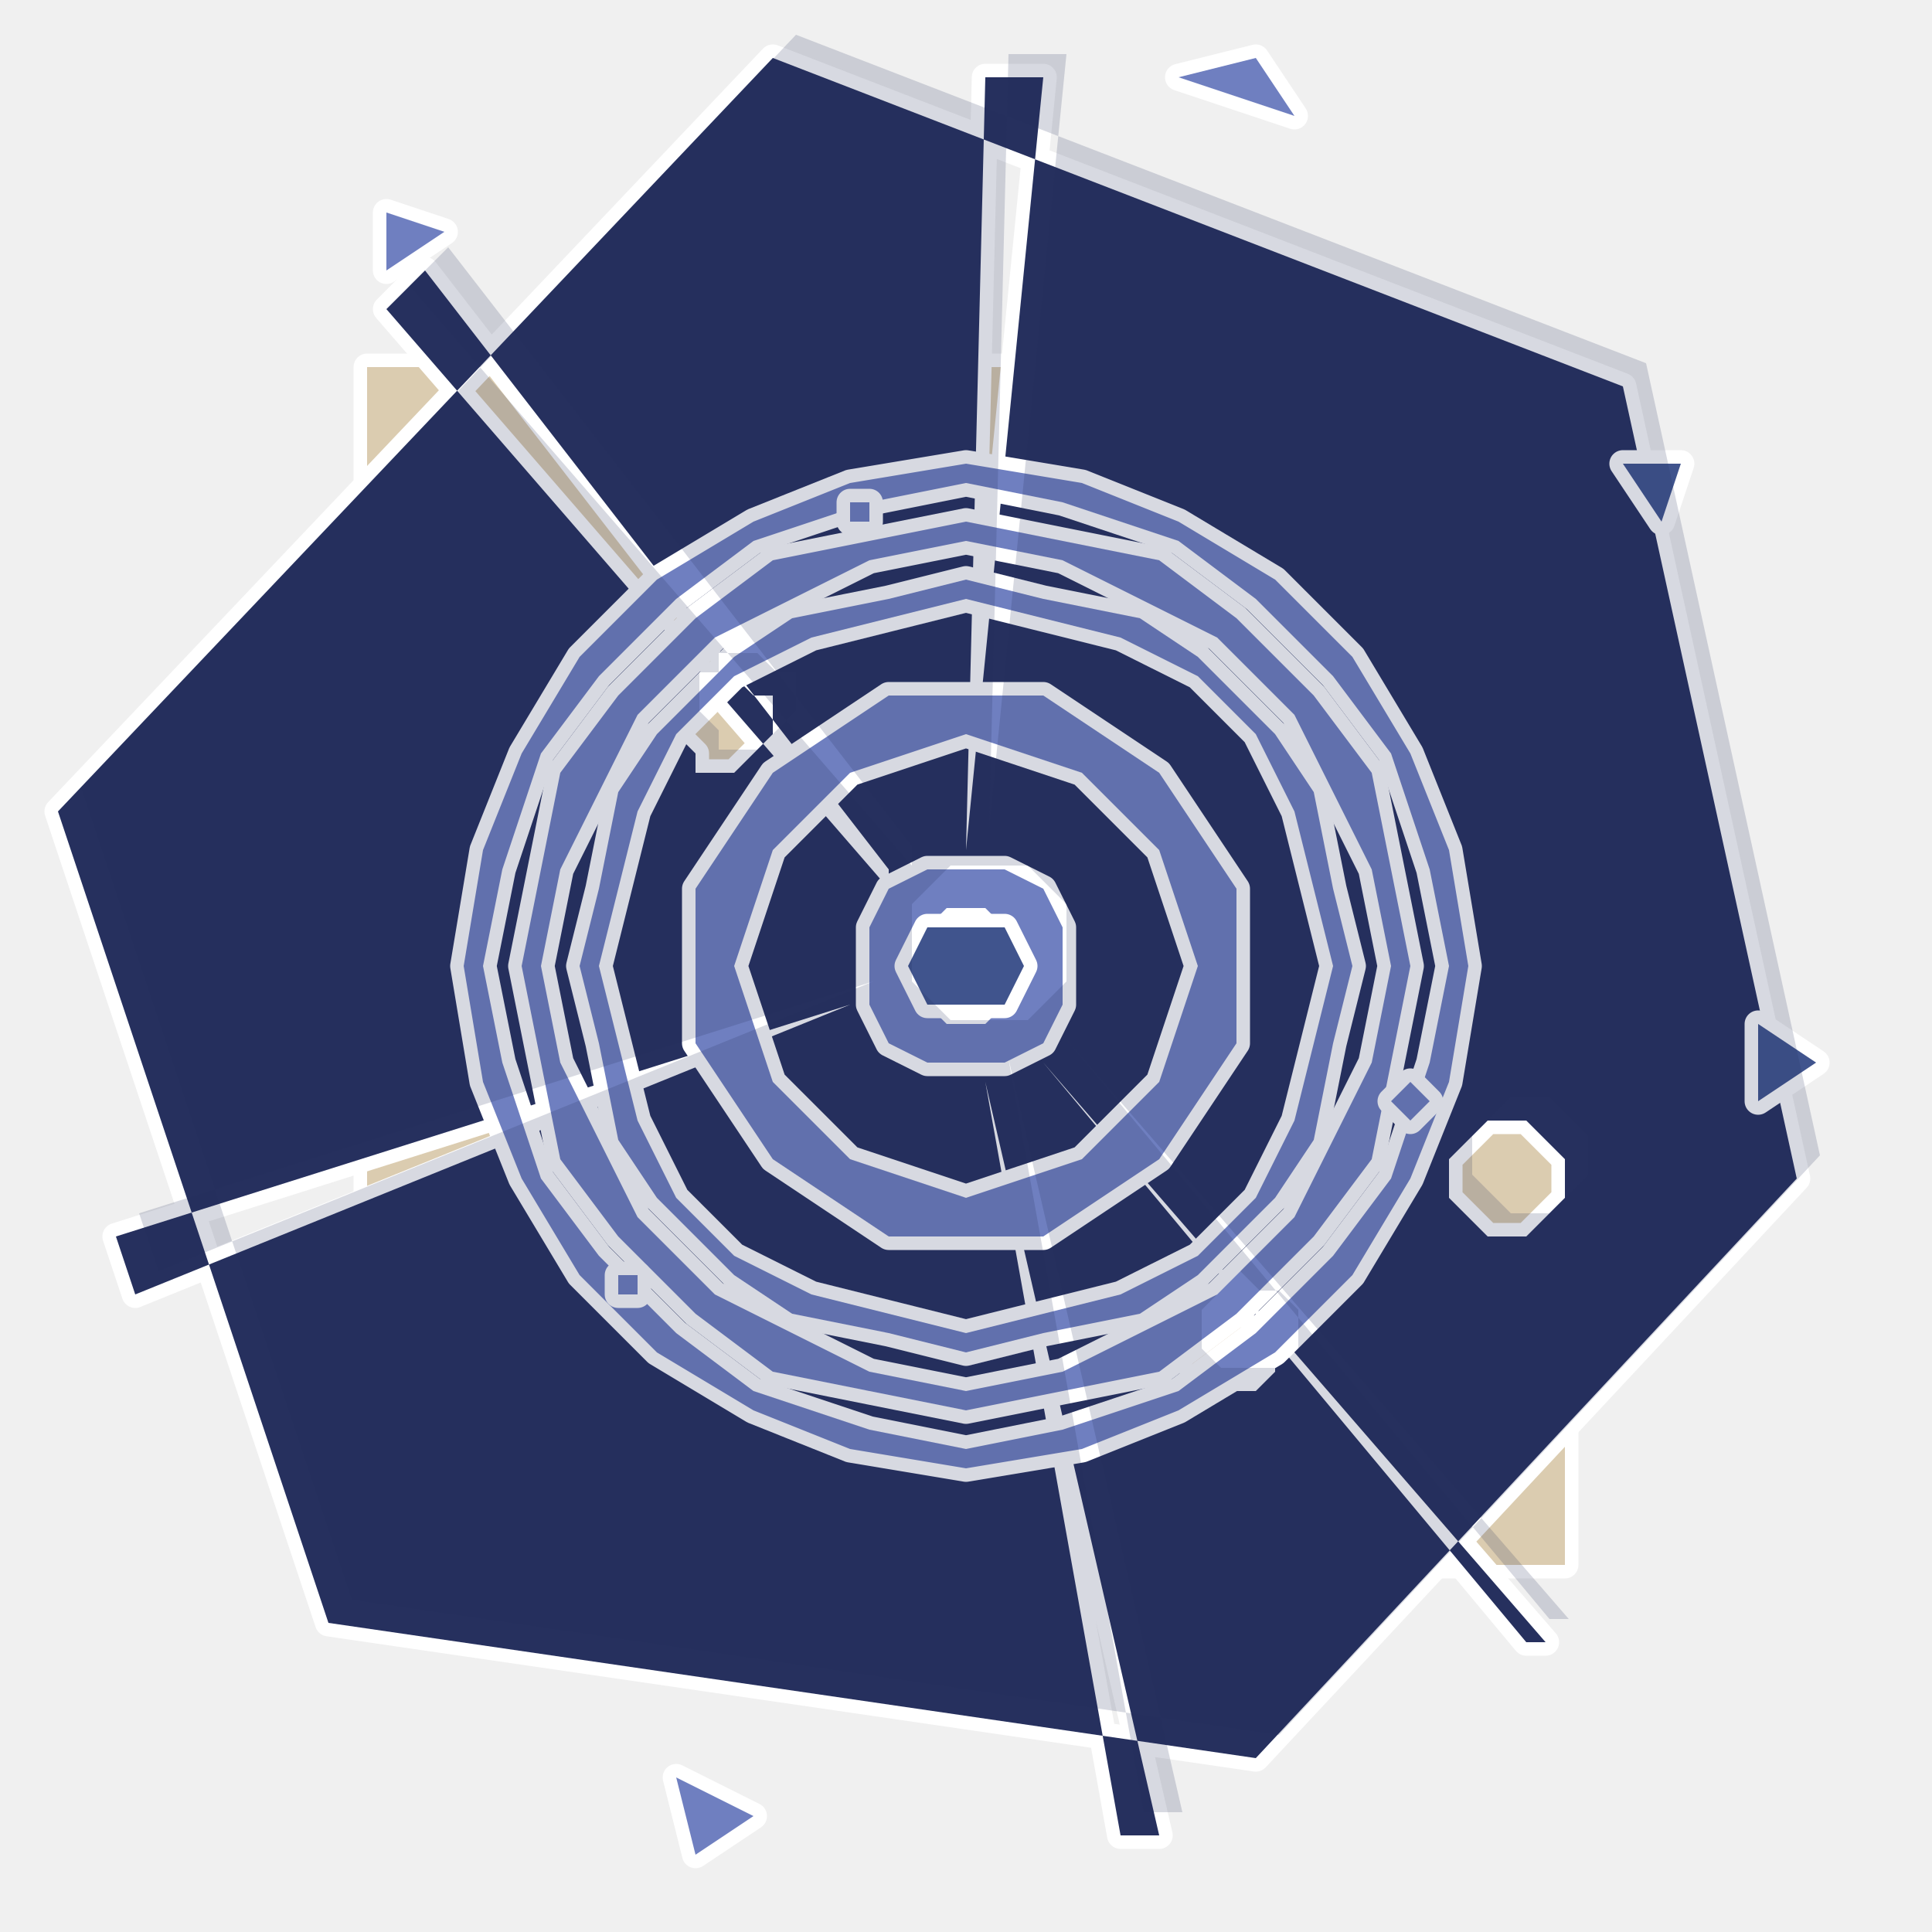
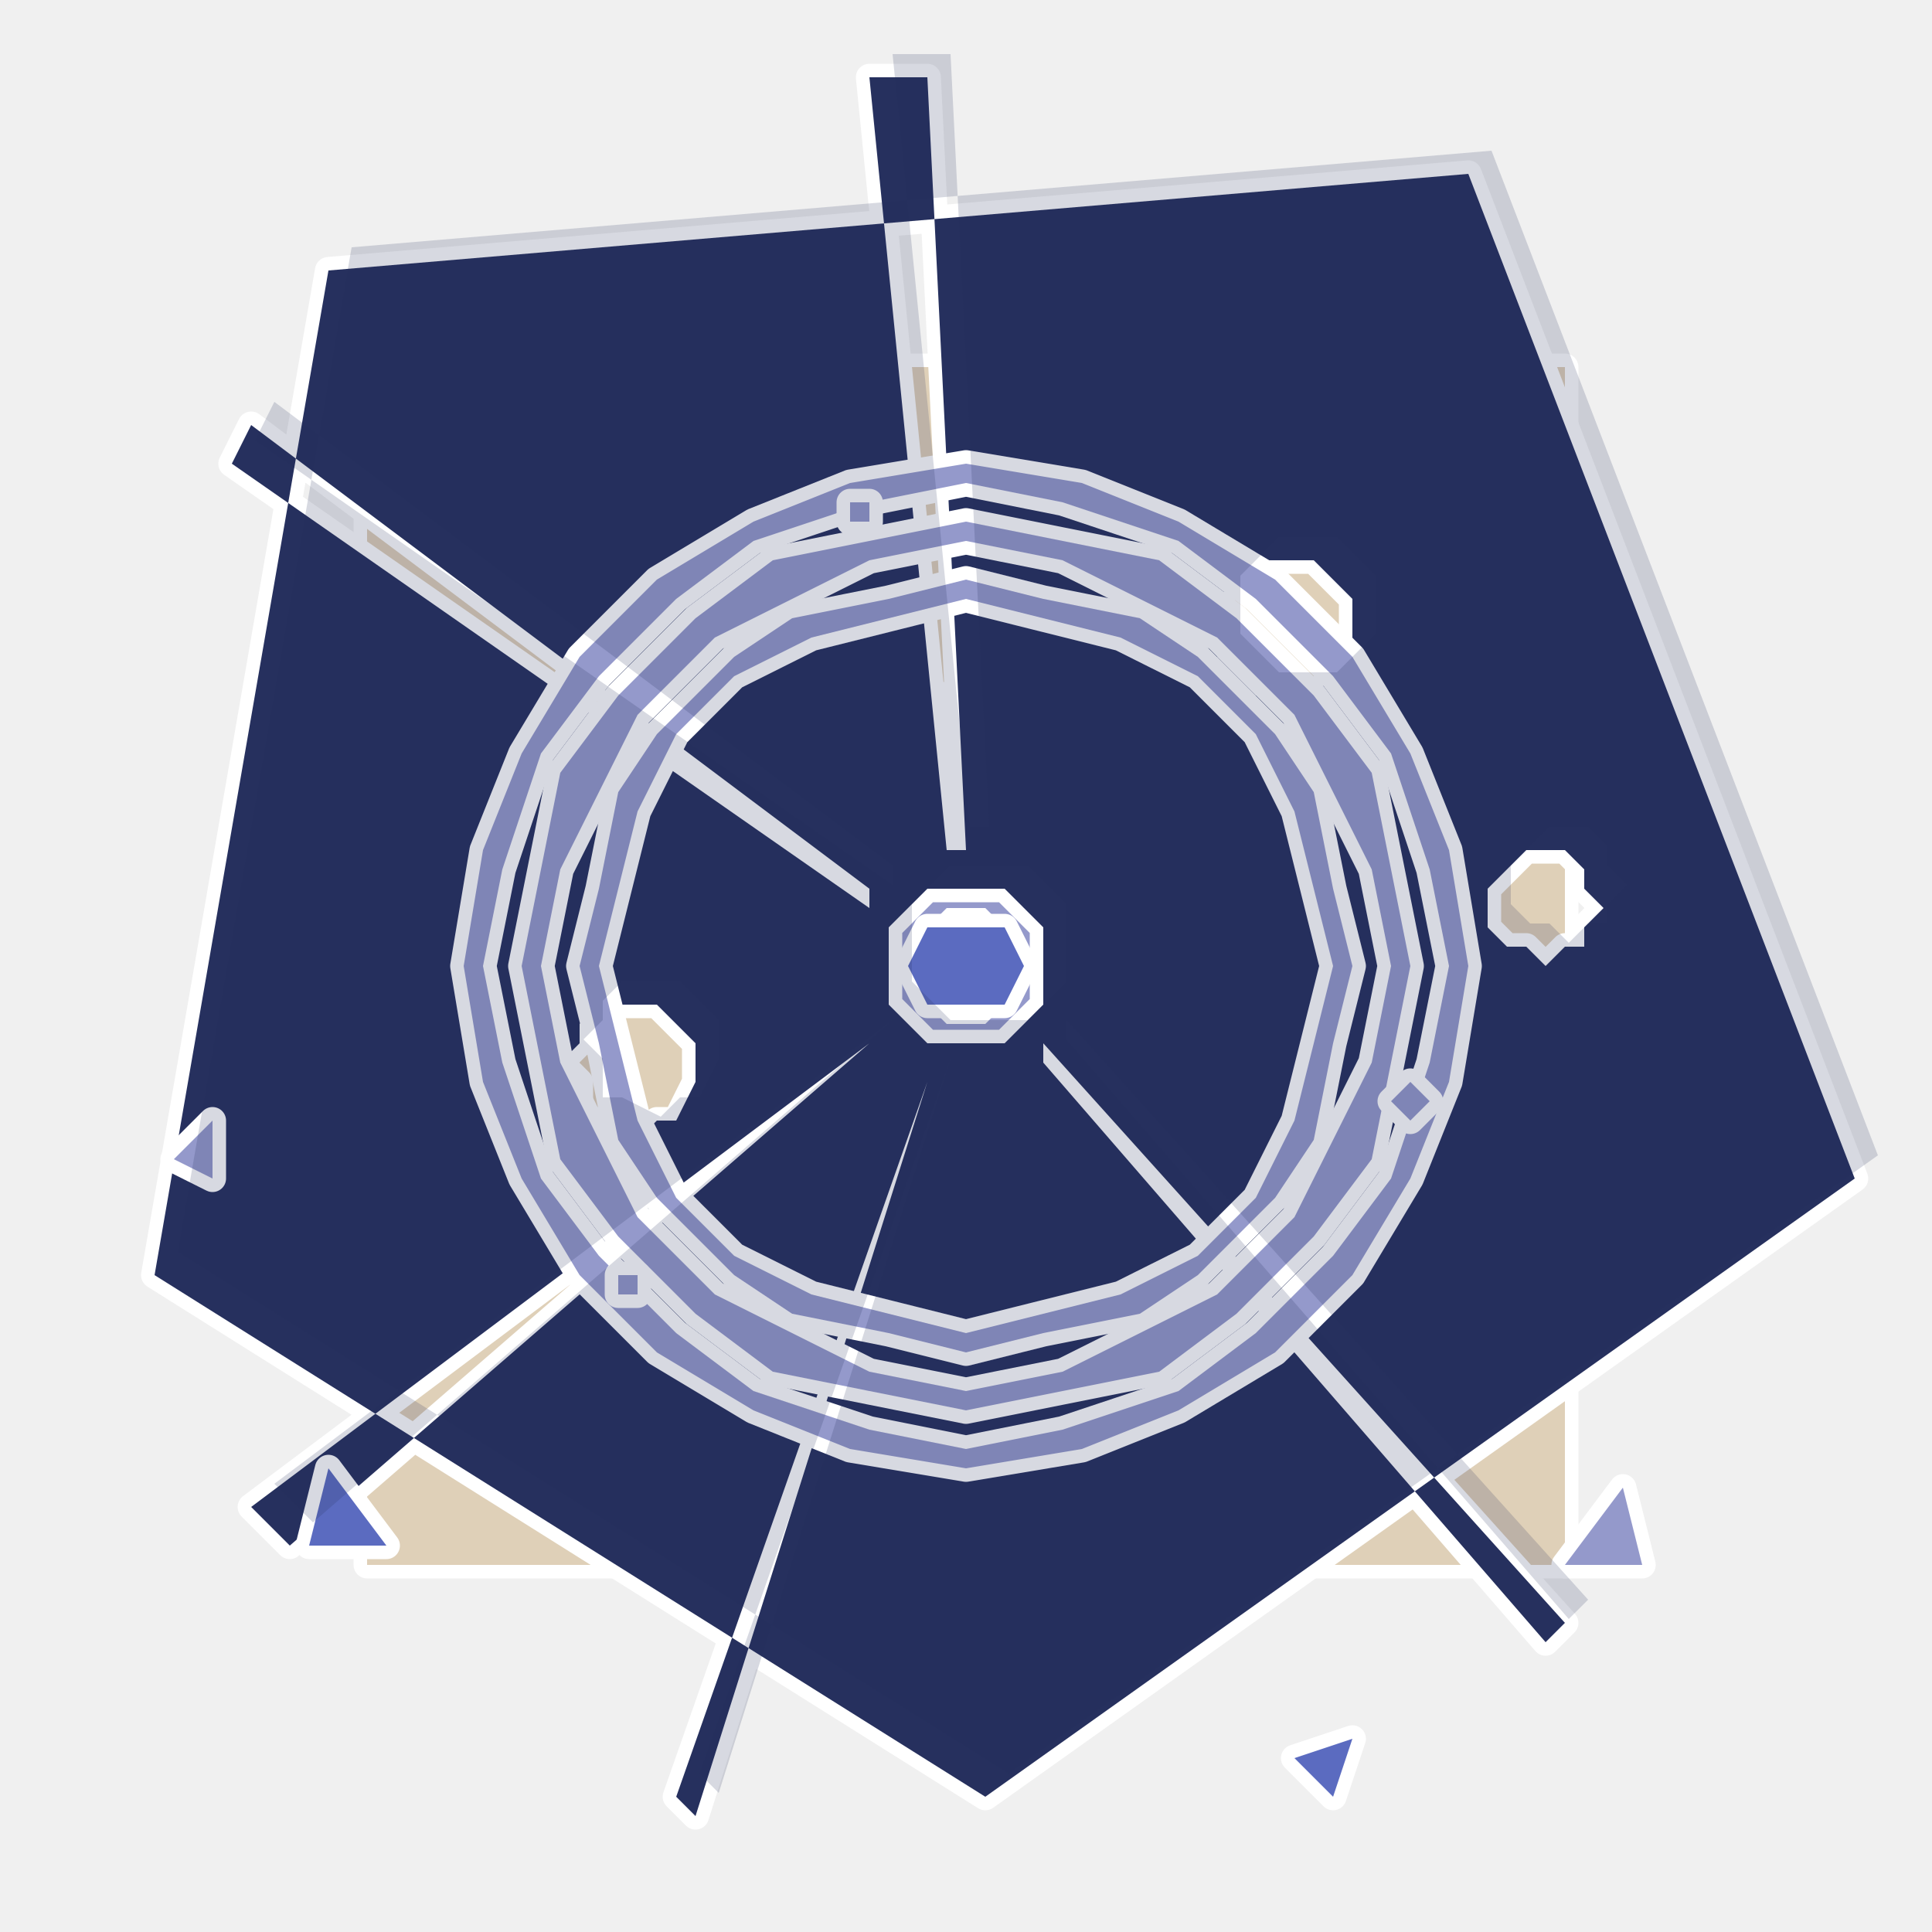
<svg xmlns="http://www.w3.org/2000/svg" viewBox="0 0 100 100" role="img" aria-label="@playform/ets-hook-dsh-replay-suggester - spike-star">
  <style>
		@media (prefers-reduced-motion: no-preference) {
			.ets-hook-dsh-replay-suggester-scene * { transform-box: view-box; transform-origin: 50% 50%; }
- 		.ets-hook-dsh-replay-suggester-counter { animation: ets-hook-dsh-replay-suggester-counter 24s linear -4s infinite; }
+ 		.ets-hook-dsh-replay-suggester-counter { animation: ets-hook-dsh-replay-suggester-counter 26s linear -4s infinite; }
		@keyframes ets-hook-dsh-replay-suggester-counter { to { transform: rotate(-360deg); } }
- 		.ets-hook-dsh-replay-suggester-breathe { animation: ets-hook-dsh-replay-suggester-breathe 6s ease-in-out -4s infinite; }
+ 		.ets-hook-dsh-replay-suggester-breathe { animation: ets-hook-dsh-replay-suggester-breathe 5s ease-in-out -4s infinite; }
		@keyframes ets-hook-dsh-replay-suggester-breathe { 50% { transform: scale(1.06); opacity: 0.85; } }
- 		.ets-hook-dsh-replay-suggester-fire { animation: ets-hook-dsh-replay-suggester-fire 2.6s ease-in-out infinite; }
+ 		.ets-hook-dsh-replay-suggester-fire { animation: ets-hook-dsh-replay-suggester-fire 3.1s ease-in-out infinite; }
		@keyframes ets-hook-dsh-replay-suggester-fire { 0%, 100% { opacity: 0.35; } 50% { opacity: 1; } }
- 		.ets-hook-dsh-replay-suggester-twinkle { animation: ets-hook-dsh-replay-suggester-twinkle 11s ease-in-out -4s infinite; }
+ 		.ets-hook-dsh-replay-suggester-twinkle { animation: ets-hook-dsh-replay-suggester-twinkle 12s ease-in-out -4s infinite; }
		@keyframes ets-hook-dsh-replay-suggester-twinkle { 0%, 100% { transform: scale(0.94); opacity: 0.4; } 50% { transform: scale(1.06); opacity: 1; } }
- 		.ets-hook-dsh-replay-suggester-trace { animation: ets-hook-dsh-replay-suggester-trace 6s ease-in-out -4s infinite; }
+ 		.ets-hook-dsh-replay-suggester-trace { animation: ets-hook-dsh-replay-suggester-trace 5s ease-in-out -4s infinite; }
		@keyframes ets-hook-dsh-replay-suggester-trace { 0%, 100% { transform: translate(0, 0); opacity: 1; } 50% { transform: translate(1.4px, -1.4px); opacity: 0.35; } }
		}
	</style>
  <defs>
    <path id="ets-hook-dsh-replay-suggester-0" d="M81,81 L19,81 L19,19 L81,19 Z" />
-     <path id="ets-hook-dsh-replay-suggester-1" d="M33,78 L33,80 L31,81 L29,80 L29,78 L29,76 L31,76 L33,76 Z" />
-     <path id="ets-hook-dsh-replay-suggester-2" d="M49,16 L48,18 L46,19 L45,18 L44,16 L45,14 L46,14 L48,14 Z" />
-     <path id="ets-hook-dsh-replay-suggester-3" d="M75,75 L74,77 L73,78 L71,77 L70,75 L71,74 L73,73 L74,74 Z" />
-     <path id="ets-hook-dsh-replay-suggester-4" d="M93,61 L65,91 L17,84 L3,42 L40,3 L84,20 Z M54,55 L80,85 L79,85 L54,55 Z M40,37 L40,38 L39,39 L38,40 L37,40 L36,40 L36,39 L35,38 L35,37 L35,36 L36,36 L36,35 L37,35 L38,35 L39,36 L40,36 Z M51,56 L60,95 L58,95 L51,56 Z M44,52 L7,67 L6,64 L44,52 Z M66,70 L66,71 L65,72 L64,72 L63,72 L62,72 L62,72 L61,71 L61,70 L61,69 L62,68 L62,68 L63,67 L64,68 L65,68 L66,69 Z M46,46 L20,16 L22,14 L46,45 Z M50,44 L51,4 L54,4 L50,44 Z M81,61 L81,62 L80,63 L79,64 L78,64 L77,64 L76,63 L75,62 L75,61 L75,60 L76,59 L77,58 L78,58 L79,58 L80,59 L81,60 Z M54,50 L54,52 L53,53 L52,54 L50,54 L48,54 L47,53 L46,52 L46,50 L46,48 L47,47 L48,46 L50,46 L52,46 L53,47 L54,48 Z" />
-     <path id="ets-hook-dsh-replay-suggester-5" d="M64,50 L64,54 L62,57 L60,60 L57,62 L54,64 L50,64 L46,64 L43,62 L40,60 L38,57 L36,54 L36,50 L36,46 L38,43 L40,40 L43,38 L46,36 L50,36 L54,36 L57,38 L60,40 L62,43 L64,46 Z M62,50 L61,53 L60,56 L58,58 L56,60 L53,61 L50,62 L47,61 L44,60 L42,58 L40,56 L39,53 L38,50 L39,47 L40,44 L42,42 L44,40 L47,39 L50,38 L53,39 L56,40 L58,42 L60,44 L61,47 Z" />
-     <path id="ets-hook-dsh-replay-suggester-6" d="M55,50 L55,52 L54,54 L52,55 L50,55 L48,55 L46,54 L45,52 L45,50 L45,48 L46,46 L48,45 L50,45 L52,45 L54,46 L55,48 Z M53,50 L53,51 L52,52 L51,53 L50,53 L49,53 L48,52 L47,51 L47,50 L47,49 L48,48 L49,47 L50,47 L51,47 L52,48 L53,49 Z" />
-     <path id="ets-hook-dsh-replay-suggester-7" d="M70,50 L69,54 L68,59 L66,62 L62,66 L59,68 L54,69 L50,70 L46,69 L41,68 L38,66 L34,62 L32,59 L31,54 L30,50 L31,46 L32,41 L34,38 L38,34 L41,32 L46,31 L50,30 L54,31 L59,32 L62,34 L66,38 L68,41 L69,46 Z M69,50 L68,54 L67,58 L65,62 L62,65 L58,67 L54,68 L50,69 L46,68 L42,67 L38,65 L35,62 L33,58 L32,54 L31,50 L32,46 L33,42 L35,38 L38,35 L42,33 L46,32 L50,31 L54,32 L58,33 L62,35 L65,38 L67,42 L68,46 Z" />
-     <path id="ets-hook-dsh-replay-suggester-8" d="M73,50 L72,55 L71,60 L68,64 L64,68 L60,71 L55,72 L50,73 L45,72 L40,71 L36,68 L32,64 L29,60 L28,55 L27,50 L28,45 L29,40 L32,36 L36,32 L40,29 L45,28 L50,27 L55,28 L60,29 L64,32 L68,36 L71,40 L72,45 Z M72,50 L71,55 L69,59 L67,63 L63,67 L59,69 L55,71 L50,72 L45,71 L41,69 L37,67 L33,63 L31,59 L29,55 L28,50 L29,45 L31,41 L33,37 L37,33 L41,31 L45,29 L50,28 L55,29 L59,31 L63,33 L67,37 L69,41 L71,45 Z" />
-     <path id="ets-hook-dsh-replay-suggester-9" d="M76,50 L75,56 L73,61 L70,66 L66,70 L61,73 L56,75 L50,76 L44,75 L39,73 L34,70 L30,66 L27,61 L25,56 L24,50 L25,44 L27,39 L30,34 L34,30 L39,27 L44,25 L50,24 L56,25 L61,27 L66,30 L70,34 L73,39 L75,44 Z M75,50 L74,55 L72,61 L69,65 L65,69 L61,72 L55,74 L50,75 L45,74 L39,72 L35,69 L31,65 L28,61 L26,55 L25,50 L26,45 L28,39 L31,35 L35,31 L39,28 L45,26 L50,25 L55,26 L61,28 L65,31 L69,35 L72,39 L74,45 Z" />
-     <path id="ets-hook-dsh-replay-suggester-10" d="M74,57 L73,58 L73,58 L72,57 L73,56 L73,56 Z" />
-     <path id="ets-hook-dsh-replay-suggester-11" d="M33,66 L33,67 L32,67 L32,66 L32,66 L33,66 Z" />
-     <path id="ets-hook-dsh-replay-suggester-12" d="M45,27 L45,27 L44,27 L44,27 L44,26 L45,26 Z" />
-     <path id="ets-hook-dsh-replay-suggester-13" d="M61,4 L65,3 L67,6 Z" />
-     <path id="ets-hook-dsh-replay-suggester-14" d="M84,24 L87,24 L86,27 Z" />
-     <path id="ets-hook-dsh-replay-suggester-15" d="M39,94 L36,96 L35,92 Z" />
-     <path id="ets-hook-dsh-replay-suggester-16" d="M91,53 L94,55 L91,57 Z" />
-     <path id="ets-hook-dsh-replay-suggester-17" d="M20,14 L20,11 L23,12 Z" />
-     <path id="ets-hook-dsh-replay-suggester-18" d="M53,50 L52,52 L51,52 L49,52 L48,52 L47,50 L48,48 L49,48 L51,48 L52,48 Z" />
+     <path id="ets-hook-dsh-replay-suggester-1" d="M42,17 L42,19 L40,20 L38,19 L38,17 L38,16 L40,15 L42,16 Z" />
+     <path id="ets-hook-dsh-replay-suggester-2" d="M27,28 L26,29 L24,30 L23,29 L22,28 L23,26 L24,25 L26,26 Z" />
+     <path id="ets-hook-dsh-replay-suggester-3" d="M64,50 L64,54 L62,57 L60,60 L57,62 L54,64 L50,64 L46,64 L43,62 L40,60 L38,57 L36,54 L36,50 L36,46 L38,43 L40,40 L43,38 L46,36 L50,36 L54,36 L57,38 L60,40 L62,43 L64,46 Z M62,50 L61,53 L60,56 L58,58 L56,60 L53,61 L50,62 L47,61 L44,60 L42,58 L40,56 L39,53 L38,50 L39,47 L40,44 L42,42 L44,40 L47,39 L50,38 L53,39 L56,40 L58,42 L60,44 L61,47 Z" />
+     <path id="ets-hook-dsh-replay-suggester-4" d="M55,50 L55,52 L54,54 L52,55 L50,55 L48,55 L46,54 L45,52 L45,50 L45,48 L46,46 L48,45 L50,45 L52,45 L54,46 L55,48 Z M53,50 L53,51 L52,52 L51,53 L50,53 L49,53 L48,52 L47,51 L47,50 L47,49 L48,48 L49,47 L50,47 L51,47 L52,48 L53,49 Z" />
+     <path id="ets-hook-dsh-replay-suggester-5" d="M96,61 L51,93 L8,66 L17,14 L76,9 Z M54,54 L81,84 L80,85 L54,55 Z M36,55 L36,56 L35,58 L34,58 L33,59 L31,58 L30,58 L30,56 L29,55 L30,54 L30,53 L31,52 L33,52 L34,52 L35,53 L36,54 Z M48,56 L36,94 L35,93 L48,56 Z M45,54 L15,80 L13,78 L45,54 Z M70,32 L70,34 L69,35 L68,36 L66,36 L65,36 L64,35 L63,34 L63,32 L63,31 L64,30 L65,29 L66,29 L68,29 L69,30 L70,31 Z M45,47 L12,24 L13,22 L45,46 Z M49,44 L45,4 L48,4 L50,44 Z M83,47 L82,48 L82,49 L81,49 L80,50 L79,49 L78,49 L77,48 L77,47 L77,46 L78,45 L79,44 L80,44 L81,44 L82,45 L82,46 Z M54,50 L54,52 L53,53 L52,54 L50,54 L48,54 L47,53 L46,52 L46,50 L46,48 L47,47 L48,46 L50,46 L52,46 L53,47 L54,48 Z" />
+     <path id="ets-hook-dsh-replay-suggester-6" d="M70,50 L69,54 L68,59 L66,62 L62,66 L59,68 L54,69 L50,70 L46,69 L41,68 L38,66 L34,62 L32,59 L31,54 L30,50 L31,46 L32,41 L34,38 L38,34 L41,32 L46,31 L50,30 L54,31 L59,32 L62,34 L66,38 L68,41 L69,46 Z M69,50 L68,54 L67,58 L65,62 L62,65 L58,67 L54,68 L50,69 L46,68 L42,67 L38,65 L35,62 L33,58 L32,54 L31,50 L32,46 L33,42 L35,38 L38,35 L42,33 L46,32 L50,31 L54,32 L58,33 L62,35 L65,38 L67,42 L68,46 Z" />
+     <path id="ets-hook-dsh-replay-suggester-7" d="M73,50 L72,55 L71,60 L68,64 L64,68 L60,71 L55,72 L50,73 L45,72 L40,71 L36,68 L32,64 L29,60 L28,55 L27,50 L28,45 L29,40 L32,36 L36,32 L40,29 L45,28 L50,27 L55,28 L60,29 L64,32 L68,36 L71,40 L72,45 Z M72,50 L71,55 L69,59 L67,63 L63,67 L59,69 L55,71 L50,72 L45,71 L41,69 L37,67 L33,63 L31,59 L29,55 L28,50 L29,45 L31,41 L33,37 L37,33 L41,31 L45,29 L50,28 L55,29 L59,31 L63,33 L67,37 L69,41 L71,45 Z" />
+     <path id="ets-hook-dsh-replay-suggester-8" d="M76,50 L75,56 L73,61 L70,66 L66,70 L61,73 L56,75 L50,76 L44,75 L39,73 L34,70 L30,66 L27,61 L25,56 L24,50 L25,44 L27,39 L30,34 L34,30 L39,27 L44,25 L50,24 L56,25 L61,27 L66,30 L70,34 L73,39 L75,44 Z M75,50 L74,55 L72,61 L69,65 L65,69 L61,72 L55,74 L50,75 L45,74 L39,72 L35,69 L31,65 L28,61 L26,55 L25,50 L26,45 L28,39 L31,35 L35,31 L39,28 L45,26 L50,25 L55,26 L61,28 L65,31 L69,35 L72,39 L74,45 Z" />
+     <path id="ets-hook-dsh-replay-suggester-9" d="M74,57 L73,58 L73,58 L72,57 L73,56 L73,56 Z" />
+     <path id="ets-hook-dsh-replay-suggester-10" d="M33,66 L33,67 L32,67 L32,66 L32,66 L33,66 Z" />
+     <path id="ets-hook-dsh-replay-suggester-11" d="M45,27 L45,27 L44,27 L44,27 L44,26 L45,26 Z" />
+     <path id="ets-hook-dsh-replay-suggester-12" d="M84,77 L85,81 L81,81 Z" />
+     <path id="ets-hook-dsh-replay-suggester-13" d="M20,80 L16,80 L17,76 Z" />
+     <path id="ets-hook-dsh-replay-suggester-14" d="M11,61 L9,60 L11,58 Z" />
+     <path id="ets-hook-dsh-replay-suggester-15" d="M70,90 L69,93 L67,91 Z" />
+     <path id="ets-hook-dsh-replay-suggester-16" d="M53,50 L52,52 L51,52 L49,52 L48,52 L47,50 L48,48 L49,48 L51,48 L52,48 Z" />
  </defs>
  <g class="ets-hook-dsh-replay-suggester-scene">
-     <g fill="#DBCCB0" fill-opacity="1" fill-rule="evenodd" stroke="#ffffff" stroke-width="1.4" stroke-linejoin="round" paint-order="stroke fill">
+     <g fill="#DFD0B8" fill-opacity="1" fill-rule="evenodd" stroke="#ffffff" stroke-width="1.4" stroke-linejoin="round" paint-order="stroke fill">
      <use class="ets-hook-dsh-replay-suggester-breathe" href="#ets-hook-dsh-replay-suggester-0" />
    </g>
-     <g fill="#6F7FC0" fill-opacity="1" fill-rule="evenodd" stroke="#ffffff" stroke-width="1.4" stroke-linejoin="round" paint-order="stroke fill">
+     <g fill="#9499CB" fill-opacity="1" fill-rule="evenodd" stroke="#ffffff" stroke-width="1.4" stroke-linejoin="round" paint-order="stroke fill">
      <use class="ets-hook-dsh-replay-suggester-fire" style="animation-delay:-4.00s" href="#ets-hook-dsh-replay-suggester-1" />
      <use class="ets-hook-dsh-replay-suggester-fire" style="animation-delay:-4.18s" href="#ets-hook-dsh-replay-suggester-2" />
-       <use class="ets-hook-dsh-replay-suggester-fire" style="animation-delay:-4.36s" href="#ets-hook-dsh-replay-suggester-3" />
+       <use class="ets-hook-dsh-replay-suggester-breathe" href="#ets-hook-dsh-replay-suggester-3" />
+       <use class="ets-hook-dsh-replay-suggester-breathe" href="#ets-hook-dsh-replay-suggester-4" />
    </g>
    <g fill="#26305E" fill-opacity="1" fill-rule="evenodd" stroke="#ffffff" stroke-width="1.4" stroke-linejoin="round" paint-order="stroke fill">
-       <use href="#ets-hook-dsh-replay-suggester-4" />
+       <use href="#ets-hook-dsh-replay-suggester-5" />
    </g>
-     <g fill="#6F7FC0" fill-opacity="1" fill-rule="evenodd" stroke="#ffffff" stroke-width="1.4" stroke-linejoin="round" paint-order="stroke fill">
-       <use class="ets-hook-dsh-replay-suggester-breathe" href="#ets-hook-dsh-replay-suggester-5" />
+     <g fill="#9499CB" fill-opacity="1" fill-rule="evenodd" stroke="#ffffff" stroke-width="1.4" stroke-linejoin="round" paint-order="stroke fill">
      <use class="ets-hook-dsh-replay-suggester-breathe" href="#ets-hook-dsh-replay-suggester-6" />
      <use class="ets-hook-dsh-replay-suggester-breathe" href="#ets-hook-dsh-replay-suggester-7" />
      <use class="ets-hook-dsh-replay-suggester-breathe" href="#ets-hook-dsh-replay-suggester-8" />
-       <use class="ets-hook-dsh-replay-suggester-breathe" href="#ets-hook-dsh-replay-suggester-9" />
+       <use class="ets-hook-dsh-replay-suggester-counter" href="#ets-hook-dsh-replay-suggester-9" />
      <use class="ets-hook-dsh-replay-suggester-counter" href="#ets-hook-dsh-replay-suggester-10" />
      <use class="ets-hook-dsh-replay-suggester-counter" href="#ets-hook-dsh-replay-suggester-11" />
-       <use class="ets-hook-dsh-replay-suggester-counter" href="#ets-hook-dsh-replay-suggester-12" />
+       <use class="ets-hook-dsh-replay-suggester-twinkle" href="#ets-hook-dsh-replay-suggester-12" />
+     </g>
+     <g fill="#5B6BC0" fill-opacity="1" fill-rule="evenodd" stroke="#ffffff" stroke-width="1.4" stroke-linejoin="round" paint-order="stroke fill">
      <use class="ets-hook-dsh-replay-suggester-twinkle" href="#ets-hook-dsh-replay-suggester-13" />
    </g>
-     <g fill="#40548D" fill-opacity="1" fill-rule="evenodd" stroke="#ffffff" stroke-width="1.4" stroke-linejoin="round" paint-order="stroke fill">
+     <g fill="#9499CB" fill-opacity="1" fill-rule="evenodd" stroke="#ffffff" stroke-width="1.4" stroke-linejoin="round" paint-order="stroke fill">
      <use class="ets-hook-dsh-replay-suggester-twinkle" href="#ets-hook-dsh-replay-suggester-14" />
    </g>
-     <g fill="#6F7FC0" fill-opacity="1" fill-rule="evenodd" stroke="#ffffff" stroke-width="1.4" stroke-linejoin="round" paint-order="stroke fill">
+     <g fill="#5B6BC0" fill-opacity="1" fill-rule="evenodd" stroke="#ffffff" stroke-width="1.4" stroke-linejoin="round" paint-order="stroke fill">
      <use class="ets-hook-dsh-replay-suggester-twinkle" href="#ets-hook-dsh-replay-suggester-15" />
-     </g>
-     <g fill="#40548D" fill-opacity="1" fill-rule="evenodd" stroke="#ffffff" stroke-width="1.4" stroke-linejoin="round" paint-order="stroke fill">
-       <use class="ets-hook-dsh-replay-suggester-twinkle" href="#ets-hook-dsh-replay-suggester-16" />
-     </g>
-     <g fill="#6F7FC0" fill-opacity="1" fill-rule="evenodd" stroke="#ffffff" stroke-width="1.4" stroke-linejoin="round" paint-order="stroke fill">
-       <use class="ets-hook-dsh-replay-suggester-twinkle" href="#ets-hook-dsh-replay-suggester-17" />
-     </g>
-     <g fill="#40548D" fill-opacity="1" fill-rule="evenodd" stroke="#ffffff" stroke-width="1.4" stroke-linejoin="round" paint-order="stroke fill">
-       <use class="ets-hook-dsh-replay-suggester-breathe" href="#ets-hook-dsh-replay-suggester-18" />
+       <use class="ets-hook-dsh-replay-suggester-breathe" href="#ets-hook-dsh-replay-suggester-16" />
    </g>
    <g class="ets-hook-dsh-replay-suggester-trace" fill="#26305E" fill-opacity="0.18" fill-rule="evenodd" stroke="none">
      <g transform="translate(1.2,-1.2)">
-         <use href="#ets-hook-dsh-replay-suggester-4" />
+         <use href="#ets-hook-dsh-replay-suggester-5" />
      </g>
    </g>
  </g>
</svg>
